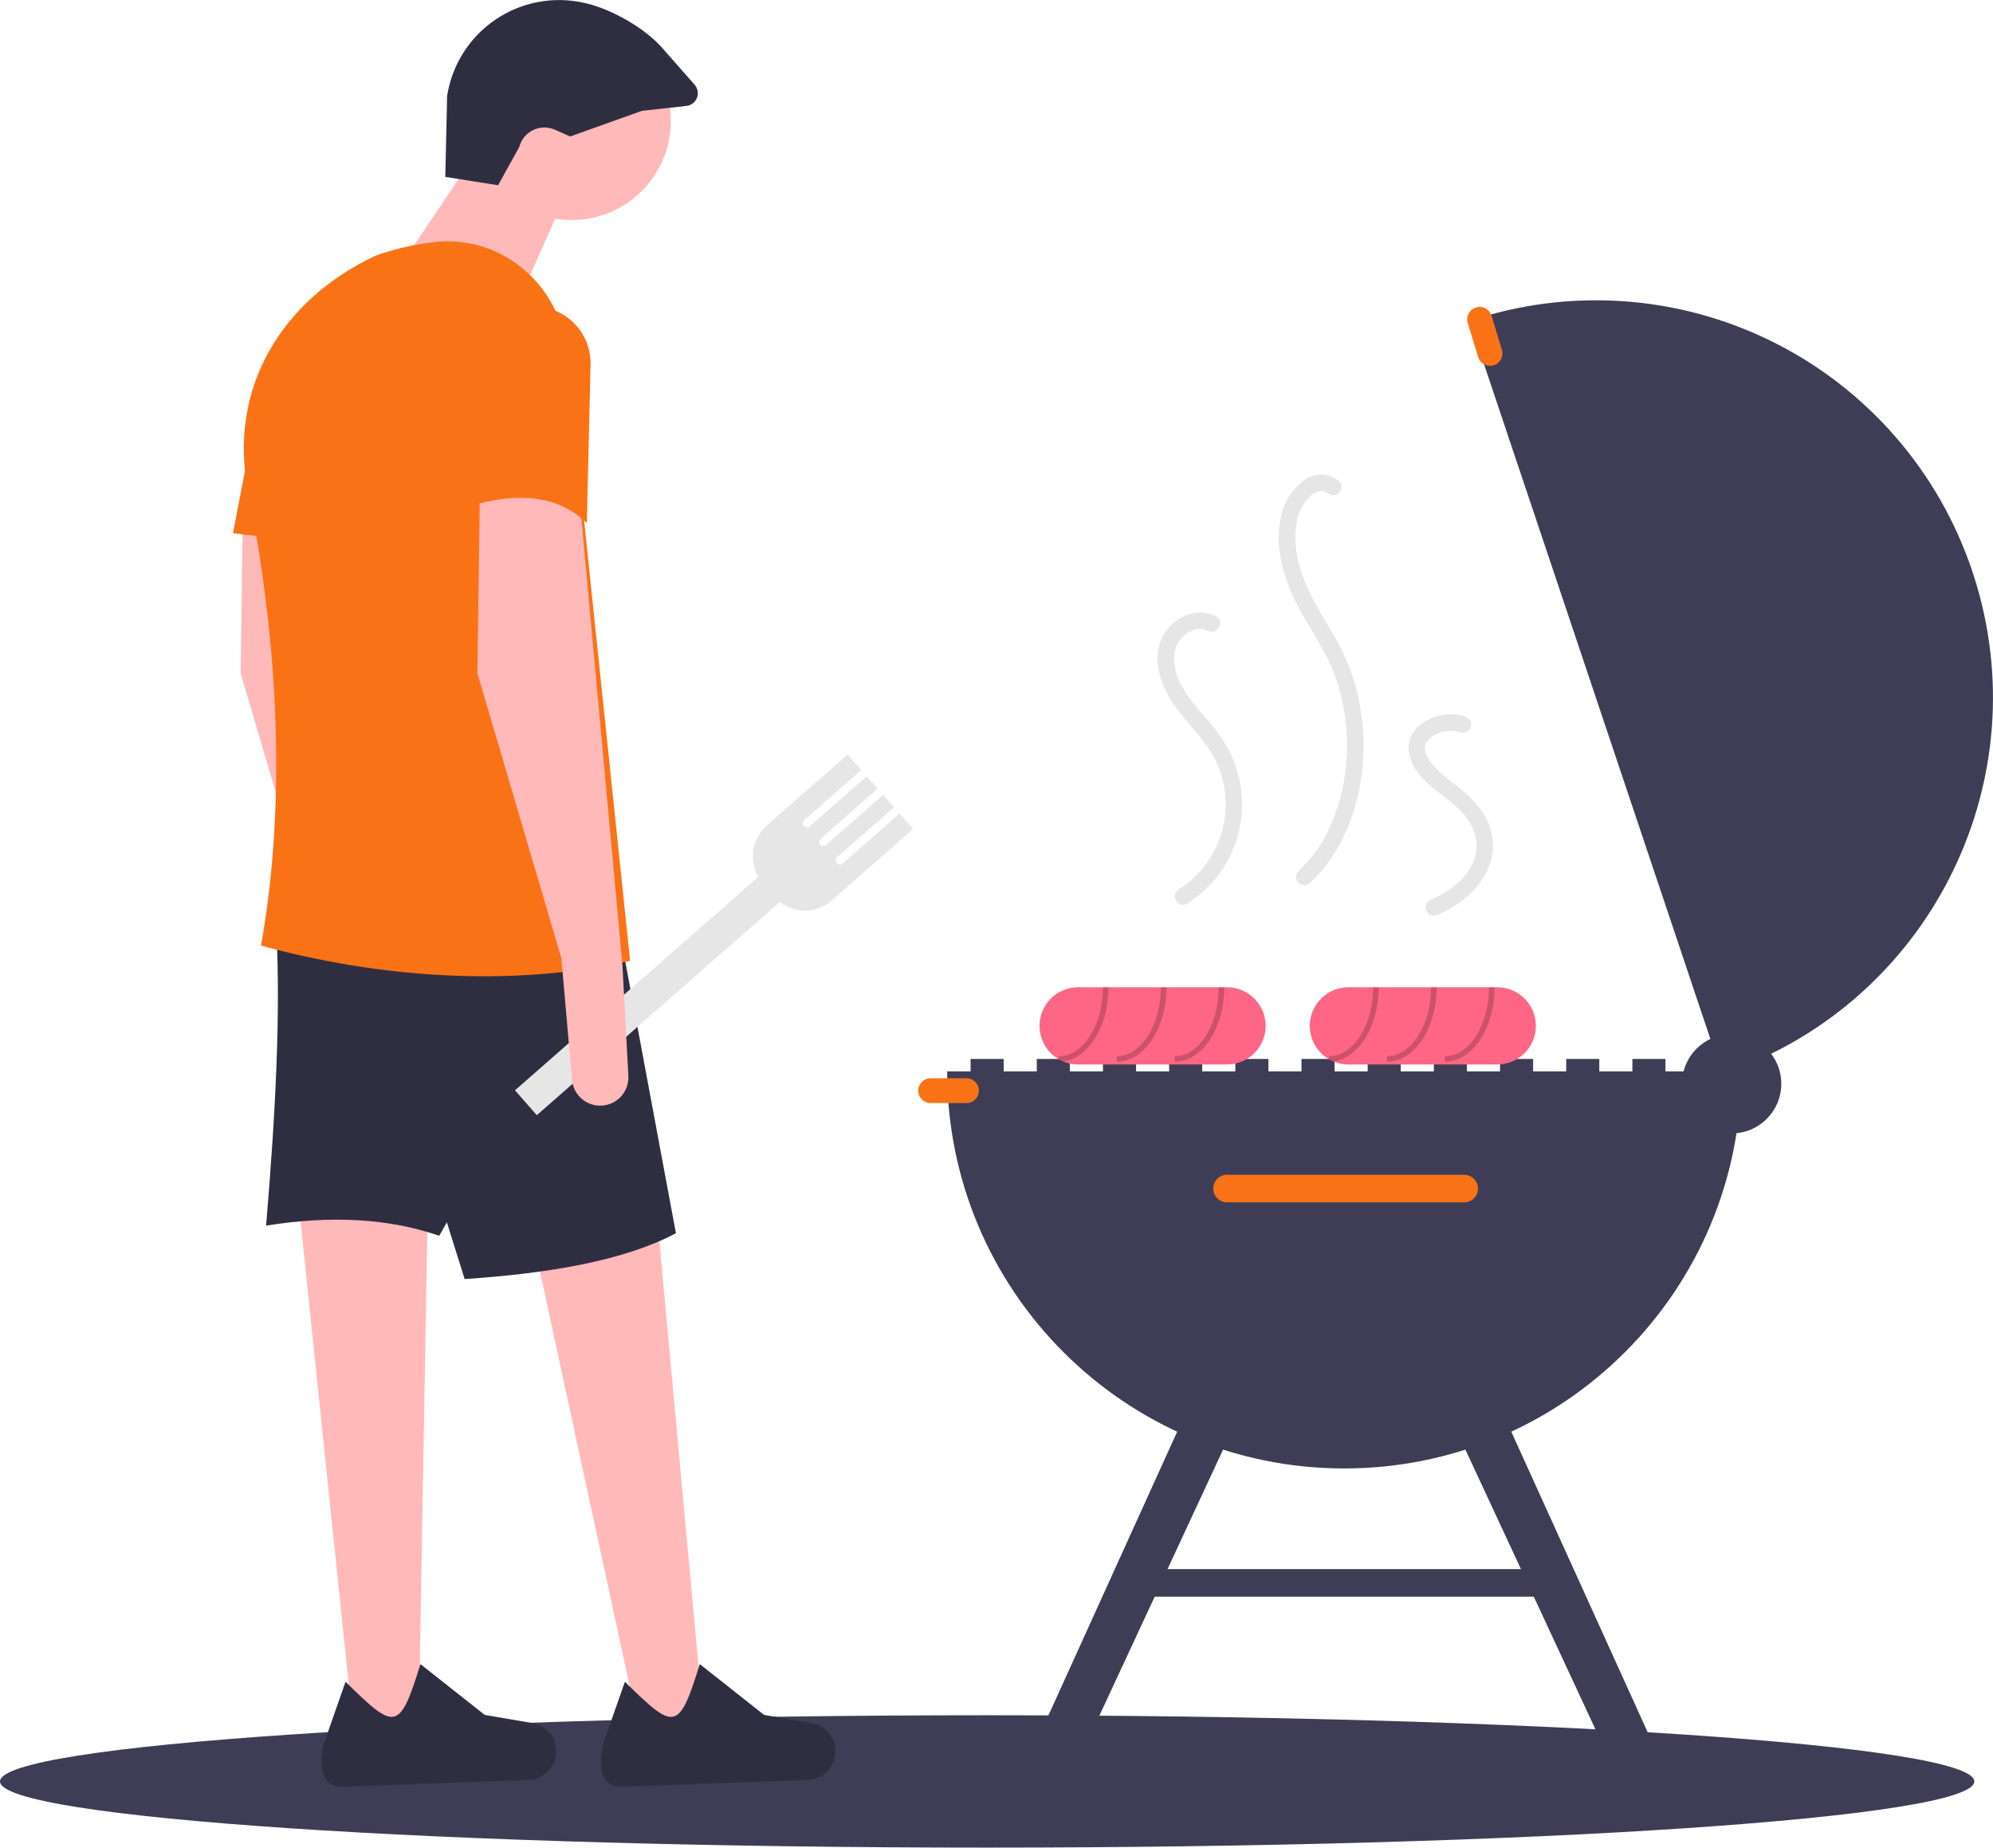
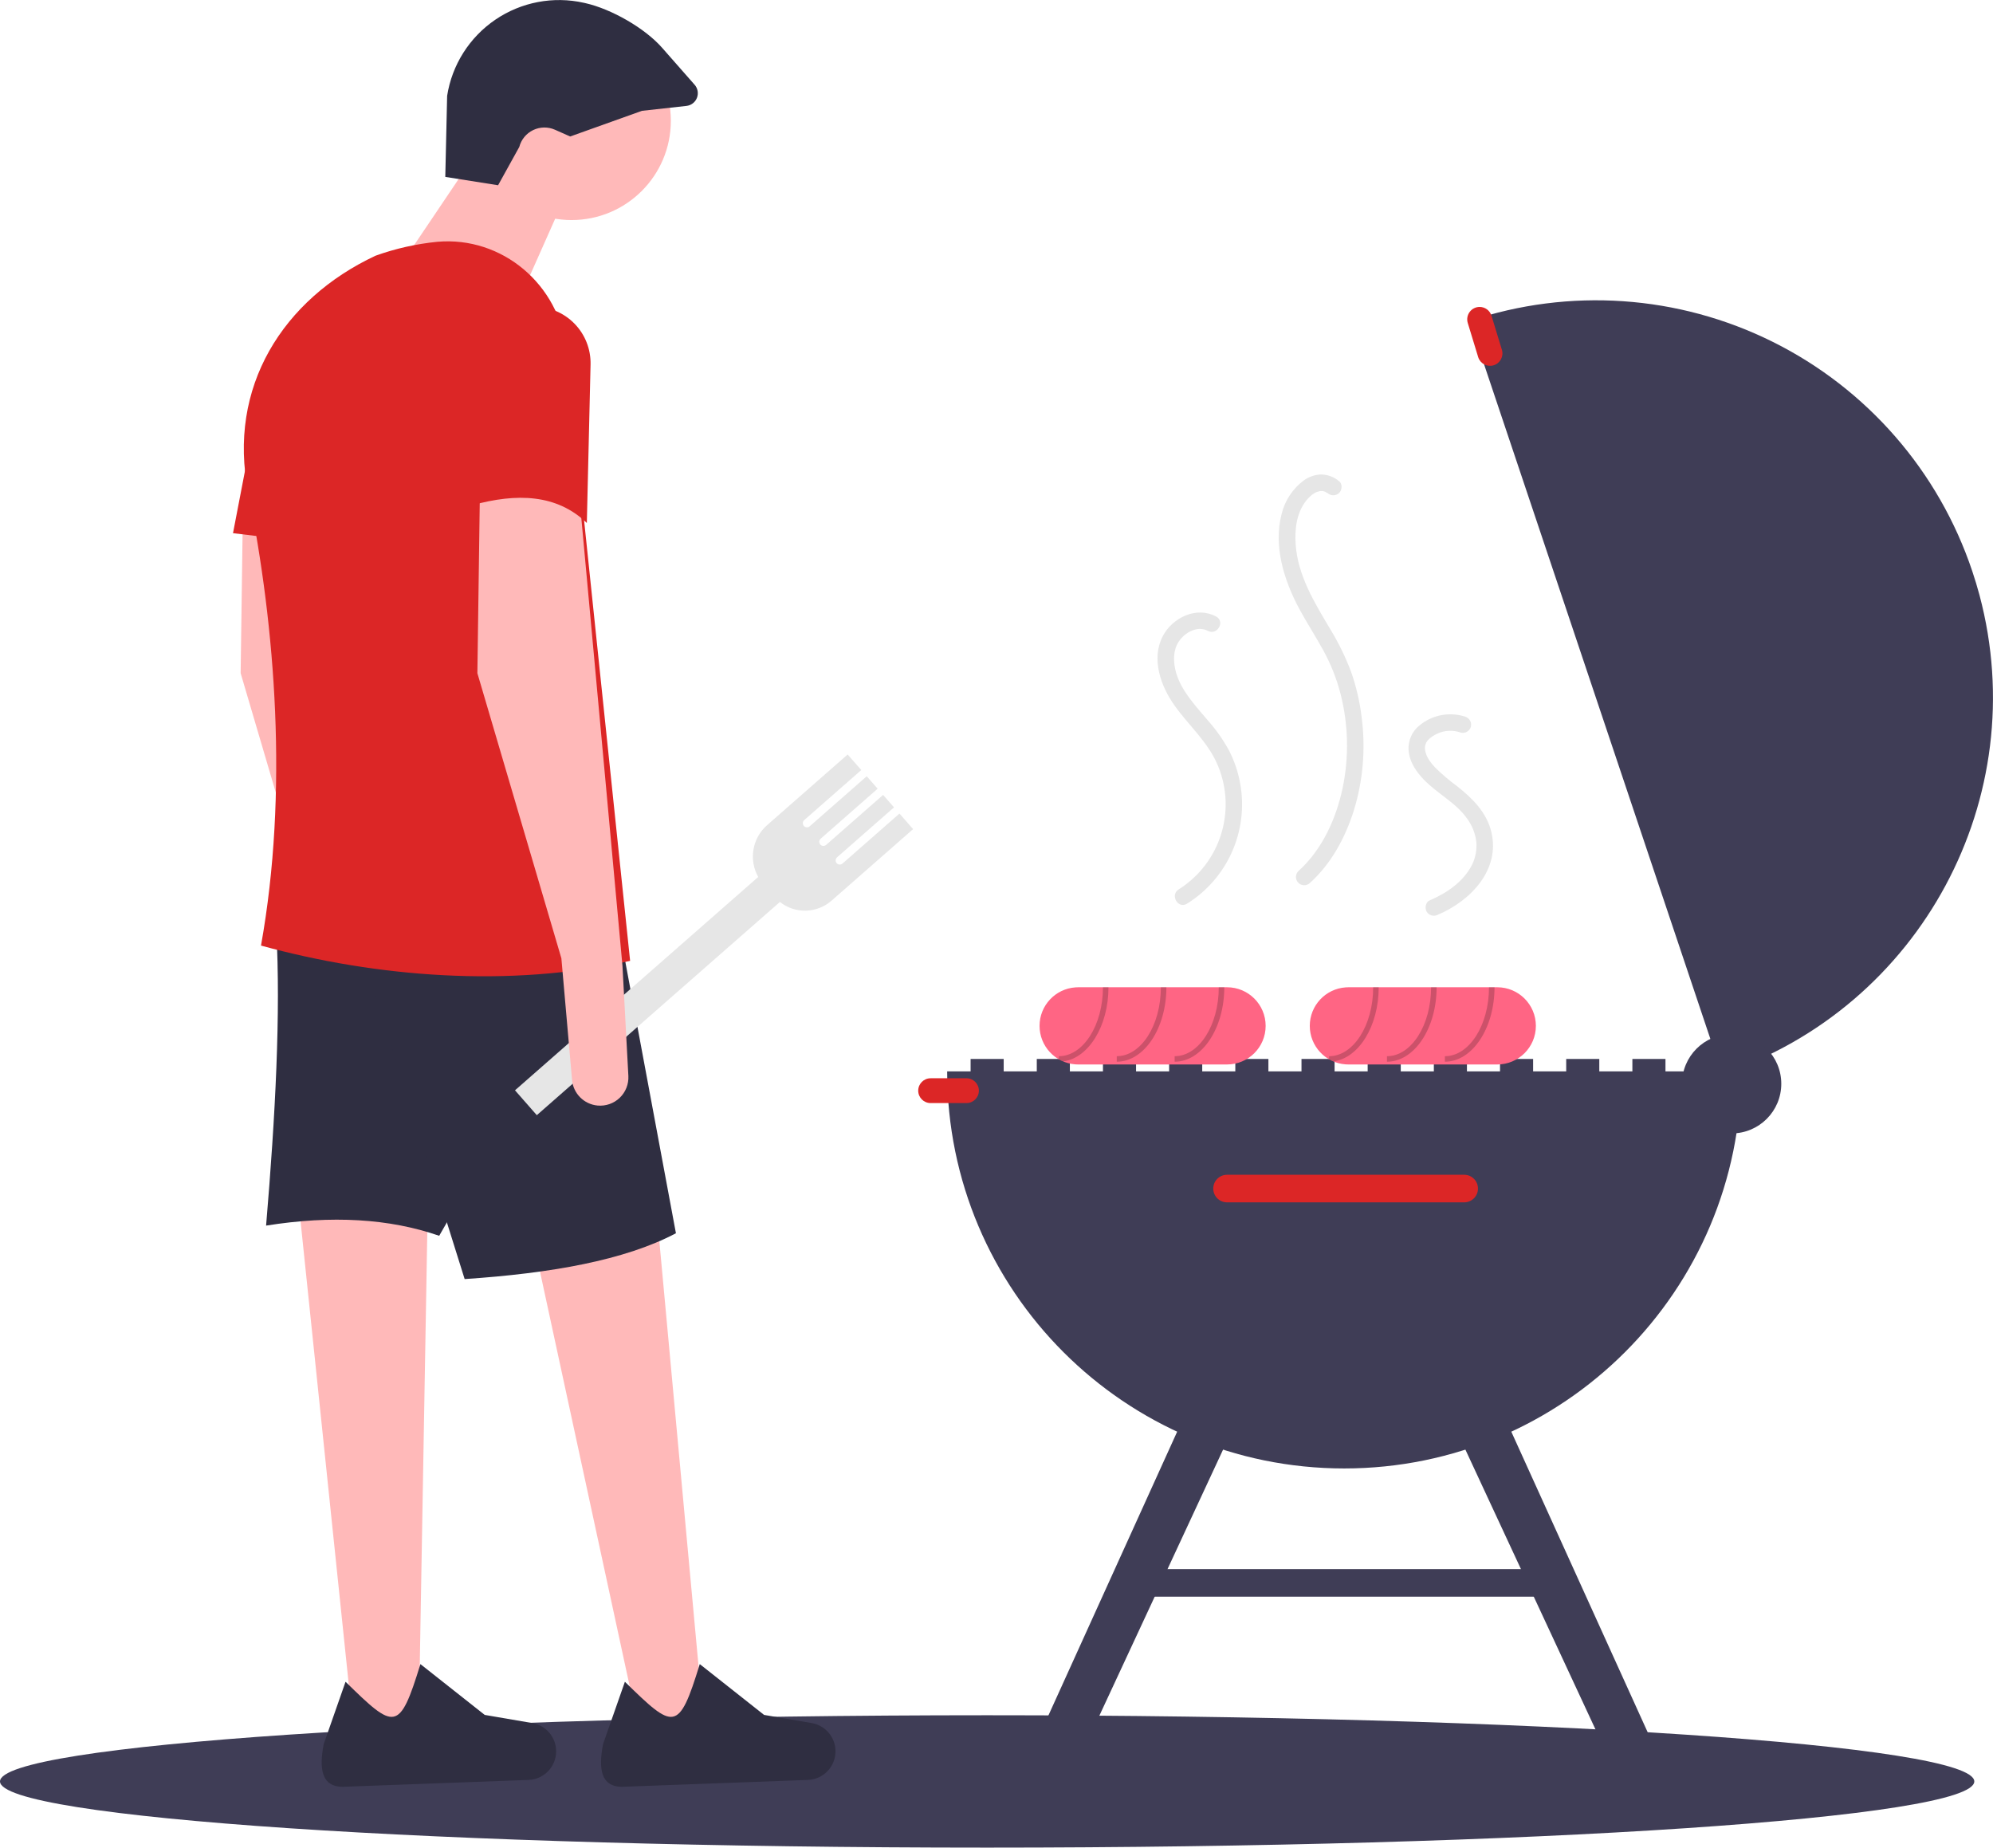
<svg xmlns="http://www.w3.org/2000/svg" data-name="Layer 1" width="722.782" height="670.023" viewBox="0 0 722.782 670.023">
  <ellipse cx="358" cy="646.023" rx="358" ry="24" fill="#3f3d56" />
  <rect x="352" y="384.023" width="12" height="7" fill="#3f3d56" />
  <rect x="376" y="384.023" width="12" height="7" fill="#3f3d56" />
  <rect x="400" y="384.023" width="12" height="7" fill="#3f3d56" />
  <rect x="424" y="384.023" width="12" height="7" fill="#3f3d56" />
  <rect x="448" y="384.023" width="12" height="7" fill="#3f3d56" />
  <rect x="472" y="384.023" width="12" height="7" fill="#3f3d56" />
  <rect x="496" y="384.023" width="12" height="7" fill="#3f3d56" />
  <rect x="520" y="384.023" width="12" height="7" fill="#3f3d56" />
  <rect x="544" y="384.023" width="12" height="7" fill="#3f3d56" />
  <rect x="568" y="384.023" width="12" height="7" fill="#3f3d56" />
  <rect x="592" y="384.023" width="12" height="7" fill="#3f3d56" />
  <path d="M870.109,503.512a144,144,0,1,1-288,0Z" transform="translate(-238.6089 -114.9884)" fill="#3f3d56" />
  <path d="M863.149,504.432l-91.6-273.04a143.901,143.901,0,0,1,182.32,90.72c.97,2.89,1.85,5.8,2.63,8.71A144.007,144.007,0,0,1,863.149,504.432Z" transform="translate(-238.6089 -114.9884)" fill="#3f3d56" />
  <circle cx="628" cy="393.023" r="18" fill="#3f3d56" />
-   <path d="M683.609,541.012a5,5,0,1,0,0,10h86a5,5,0,0,0,0-10Z" transform="translate(-238.6089 -114.9884)" fill="#f97316" />
+   <path d="M683.609,541.012a5,5,0,1,0,0,10h86a5,5,0,0,0,0-10Z" transform="translate(-238.6089 -114.9884)" fill="#dc2626" />
  <polygon points="607 649.023 589.094 649.685 524.584 510.95 540.906 503.361 607 649.023" fill="#3f3d56" />
  <polygon points="368 649.023 385.906 649.685 450.416 510.95 434.094 503.361 368 649.023" fill="#3f3d56" />
  <rect x="414" y="569.023" width="148" height="10" fill="#3f3d56" />
-   <path d="M775.21,226.294a4.501,4.501,0,0,0-4.303,5.814l3.794,12.434a4.501,4.501,0,0,0,8.609-2.626l-3.794-12.434A4.51,4.51,0,0,0,775.21,226.294Z" transform="translate(-238.6089 -114.9884)" fill="#f97316" />
-   <path d="M576.109,506.012a4.5,4.5,0,0,0,0,9h13a4.5,4.5,0,0,0,0-9Z" transform="translate(-238.6089 -114.9884)" fill="#f97316" />
+   <path d="M775.21,226.294a4.501,4.501,0,0,0-4.303,5.814l3.794,12.434a4.501,4.501,0,0,0,8.609-2.626l-3.794-12.434A4.51,4.51,0,0,0,775.21,226.294Z" transform="translate(-238.6089 -114.9884)" fill="#dc2626" />
+   <path d="M576.109,506.012a4.5,4.5,0,0,0,0,9h13a4.5,4.5,0,0,0,0-9Z" transform="translate(-238.6089 -114.9884)" fill="#dc2626" />
  <path d="M683.609,473.012h-54c-.34,0-.67.01-1,.04a13.997,13.997,0,0,0-.03,27.92c.34.03.68.04,1.03.04h54a14,14,0,0,0,0-28Z" transform="translate(-238.6089 -114.9884)" fill="#ff6584" />
  <path d="M624.169,499.902c9.2-1.18,16.44-12.79,16.44-26.89h-2c0,13.79-7.18,25-16,25v1.12Z" transform="translate(-238.6089 -114.9884)" opacity="0.2" />
  <path d="M643.609,500.012v-2c8.822,0,16-11.215,16-25h2C661.609,487.899,653.534,500.012,643.609,500.012Z" transform="translate(-238.6089 -114.9884)" opacity="0.2" />
  <path d="M664.609,500.012v-2c8.822,0,16-11.215,16-25h2C682.609,487.899,674.534,500.012,664.609,500.012Z" transform="translate(-238.6089 -114.9884)" opacity="0.2" />
  <path d="M781.609,473.012h-54c-.34,0-.67.01-1,.04a13.997,13.997,0,0,0-.03,27.92c.34.03.68.04,1.03.04h54a14,14,0,0,0,0-28Z" transform="translate(-238.6089 -114.9884)" fill="#ff6584" />
  <path d="M722.169,499.902c9.2-1.18,16.44-12.79,16.44-26.89h-2c0,13.79-7.18,25-16,25v1.12Z" transform="translate(-238.6089 -114.9884)" opacity="0.2" />
  <path d="M741.609,500.012v-2c8.822,0,16-11.215,16-25h2C759.609,487.899,751.534,500.012,741.609,500.012Z" transform="translate(-238.6089 -114.9884)" opacity="0.2" />
  <path d="M762.609,500.012v-2c8.822,0,16-11.215,16-25h2C780.609,487.899,772.534,500.012,762.609,500.012Z" transform="translate(-238.6089 -114.9884)" opacity="0.2" />
  <path d="M679.657,338.568c-7.077-3.823-15.826.346-19.353,7.114-4.29,8.232-.734,18.128,4.268,25.164,5.198,7.311,12.253,13.346,15.722,21.796a36.432,36.432,0,0,1-14.213,44.867c-3.255,2.059-.248,7.253,3.028,5.181a42.425,42.425,0,0,0,19.325-43.221,42.365,42.365,0,0,0-4.128-12.363,59.443,59.443,0,0,0-7.808-11.035c-5.205-6.161-11.758-12.952-12.085-21.523a13.549,13.549,0,0,1,.231-3.32,11.675,11.675,0,0,1,.693-2.227,10.857,10.857,0,0,1,3.152-3.933,9.591,9.591,0,0,1,4.291-1.943,6.435,6.435,0,0,1,3.848.623c3.397,1.835,6.43-3.343,3.028-5.181Z" transform="translate(-238.6089 -114.9884)" fill="#e6e6e6" />
  <path d="M769.94,374.862a17.5,17.5,0,0,0-17.508,4.069,10.633,10.633,0,0,0-2.844,9.284c.572,3.636,2.868,6.865,5.358,9.468,4.873,5.092,11.693,8.385,15.779,14.231a17.86,17.86,0,0,1,3.301,8.468,15.997,15.997,0,0,1-1.464,8.004c-3.048,6.196-9.099,10.41-15.481,13.123-1.491.634-1.82,2.833-1.076,4.105A3.08,3.08,0,0,0,760.11,446.69c11.744-4.992,22.609-16.174,19.37-29.912-1.704-7.227-6.926-12.327-12.55-16.761a70.329,70.329,0,0,1-7.892-6.735c-1.945-2.066-3.965-4.886-3.608-7.685a4.251,4.251,0,0,1,1.348-2.528,11.63,11.63,0,0,1,2.972-1.975,11.18,11.18,0,0,1,8.595-.446,3.028,3.028,0,0,0,3.69-2.095,3.062,3.062,0,0,0-2.095-3.69Z" transform="translate(-238.6089 -114.9884)" fill="#e6e6e6" />
  <path d="M724.264,289.513a10.293,10.293,0,0,0-6.395-2.463,11.295,11.295,0,0,0-6.228,2.014,21.441,21.441,0,0,0-8.252,12.364c-3.032,11.613.923,24.131,6.418,34.359,2.778,5.171,6.013,10.078,8.81,15.239a67.632,67.632,0,0,1,6.162,15.636,75.589,75.589,0,0,1,.743,34.128c-2.401,11.231-7.452,22.352-16.046,30.101a3,3,0,0,0,4.243,4.243c7.627-6.878,12.728-16.313,15.807-26.014a79.763,79.763,0,0,0,2.913-33.895,77.697,77.697,0,0,0-3.846-16.622,91.763,91.763,0,0,0-7.632-15.579c-5.639-9.535-11.643-19.179-12.459-30.532-.401-5.583.297-11.402,3.751-15.892-.189.246.152-.179.153-.18q.314-.376.651-.732a13.266,13.266,0,0,1,1.378-1.283c-.104.083-.37.26.114-.075.24-.167.486-.327.738-.475.205-.121.416-.228.626-.339q.187-.095.379-.18-.438.189.049.004c.235-.074,1.397-.325.752-.243a6.034,6.034,0,0,1,.648-.042c.092-.002.901.04.506-.003-.462-.051.366.082.371.084a5.936,5.936,0,0,1,.762.241c-.624-.249,1.024.677.643.381a3.099,3.099,0,0,0,4.243,0c1.035-1.035,1.287-3.243,0-4.243Z" transform="translate(-238.6089 -114.9884)" fill="#e6e6e6" />
  <polygon points="255.288 625.401 232.67 631.401 191.127 439.38 237.748 435.225 255.288 625.401" fill="#ffb9b9" />
  <polygon points="151.804 628.352 128.666 631.848 108.331 436.439 155.126 437.398 151.804 628.352" fill="#ffb9b9" />
  <path d="M378.5,465.281l2.137,39.882a10.239,10.239,0,0,1-11.152,10.745h0a10.239,10.239,0,0,1-9.273-9.303l-3.868-44.094-30.465-103.396.923-66.469,36.004,1.846Z" transform="translate(-238.6089 -114.9884)" fill="#ffb9b9" />
  <path d="M397.887,563.138q-27.052-9.392-62.776-3.693c3.378-40.01,5.334-77.164,3.693-107.089H461.586Z" transform="translate(-238.6089 -114.9884)" fill="#2f2e41" />
  <path d="M483.742,562.215c-18.588,9.833-45.476,14.54-76.624,16.617l-38.774-123.706,95.088-1.846Z" transform="translate(-238.6089 -114.9884)" fill="#2f2e41" />
  <path d="M531.607,760.463l-66.89,2.477c-8.568.317-9.02-7.041-7.403-15.461l7.919-22.612c17.83,17.467,19.509,18.444,27.152-6.404l23.326,18.424,17.266,2.96a10.387,10.387,0,0,1,8.632,10.254v0A10.387,10.387,0,0,1,531.607,760.463Z" transform="translate(-238.6089 -114.9884)" fill="#2f2e41" />
  <path d="M430.297,760.463l-66.89,2.477c-8.568.317-9.02-7.041-7.403-15.461l7.919-22.612c17.83,17.467,19.509,18.444,27.152-6.404l23.326,18.424,17.266,2.96a10.387,10.387,0,0,1,8.632,10.254v0A10.387,10.387,0,0,1,430.297,760.463Z" transform="translate(-238.6089 -114.9884)" fill="#2f2e41" />
  <circle cx="207.283" cy="43.797" r="36.004" fill="#ffb9b9" />
  <polygon points="188.819 107.496 146.353 94.572 174.972 52.105 207.283 65.953 188.819 107.496" fill="#ffb9b9" />
-   <path d="M467.125,463.435c-43.655,9.815-92.116,5.921-133.861-5.539,9.997-55.745,5.17-115.623-4.616-164.326-7.66-38.121,12.547-70.11,46.159-85.856a93.606,93.606,0,0,1,22.379-5.039c23.578-2.089,44.324,15.59,46.784,39.132Z" transform="translate(-238.6089 -114.9884)" fill="#f97316" />
-   <polygon points="114.965 197.045 84.5 193.352 93.732 145.347 114.965 145.347 114.965 197.045" fill="#f97316" />
+   <path d="M467.125,463.435c-43.655,9.815-92.116,5.921-133.861-5.539,9.997-55.745,5.17-115.623-4.616-164.326-7.66-38.121,12.547-70.11,46.159-85.856a93.606,93.606,0,0,1,22.379-5.039c23.578-2.089,44.324,15.59,46.784,39.132Z" transform="translate(-238.6089 -114.9884)" fill="#dc2626" />
+   <polygon points="114.965 197.045 84.5 193.352 93.732 145.347 114.965 145.347 114.965 197.045" fill="#dc2626" />
  <path d="M445.389,164.486l-5.516-2.451a9.428,9.428,0,0,0-12.943,6.243h0l-7.687,13.889-19.145-3.03.669-29.401A41.098,41.098,0,0,1,450.385,116.009l.523.118c9.347,2.114,21.48,8.977,27.814,16.18l11.802,13.422a4.637,4.637,0,0,1-2.966,7.669l-16.141,1.781Z" transform="translate(-238.6089 -114.9884)" fill="#2f2e41" />
  <path d="M564.81,410.025,544.136,428.159a1.5,1.5,0,0,1-1.978-2.255l20.674-18.134-3.956-4.511-20.674,18.134a1.5,1.5,0,0,1-1.978-2.255l20.674-18.134-3.956-4.511-20.674,18.134a1.5,1.5,0,1,1-1.978-2.255l20.674-18.134-4.946-5.638-29.216,25.626a15.14,15.14,0,0,0-3.219,18.786l-88.206,77.369,7.913,9.021,88.149-77.319a14.661,14.661,0,0,0,18.747-.482l29.571-25.938Z" transform="translate(-238.6089 -114.9884)" fill="#e6e6e6" />
  <path d="M464.356,465.281l2.137,39.882a10.239,10.239,0,0,1-11.152,10.745h0a10.239,10.239,0,0,1-9.273-9.303l-3.868-44.094-30.465-103.396.923-66.469,36.004,1.846Z" transform="translate(-238.6089 -114.9884)" fill="#ffb9b9" />
-   <path d="M451.431,304.648c-10.955-10.509-25.415-10.894-41.543-6.462V248.572a22.394,22.394,0,0,1,22.394-22.394h0a20.507,20.507,0,0,1,20.501,20.989Z" transform="translate(-238.6089 -114.9884)" fill="#f97316" />
+   <path d="M451.431,304.648c-10.955-10.509-25.415-10.894-41.543-6.462V248.572a22.394,22.394,0,0,1,22.394-22.394h0a20.507,20.507,0,0,1,20.501,20.989Z" transform="translate(-238.6089 -114.9884)" fill="#dc2626" />
</svg>
